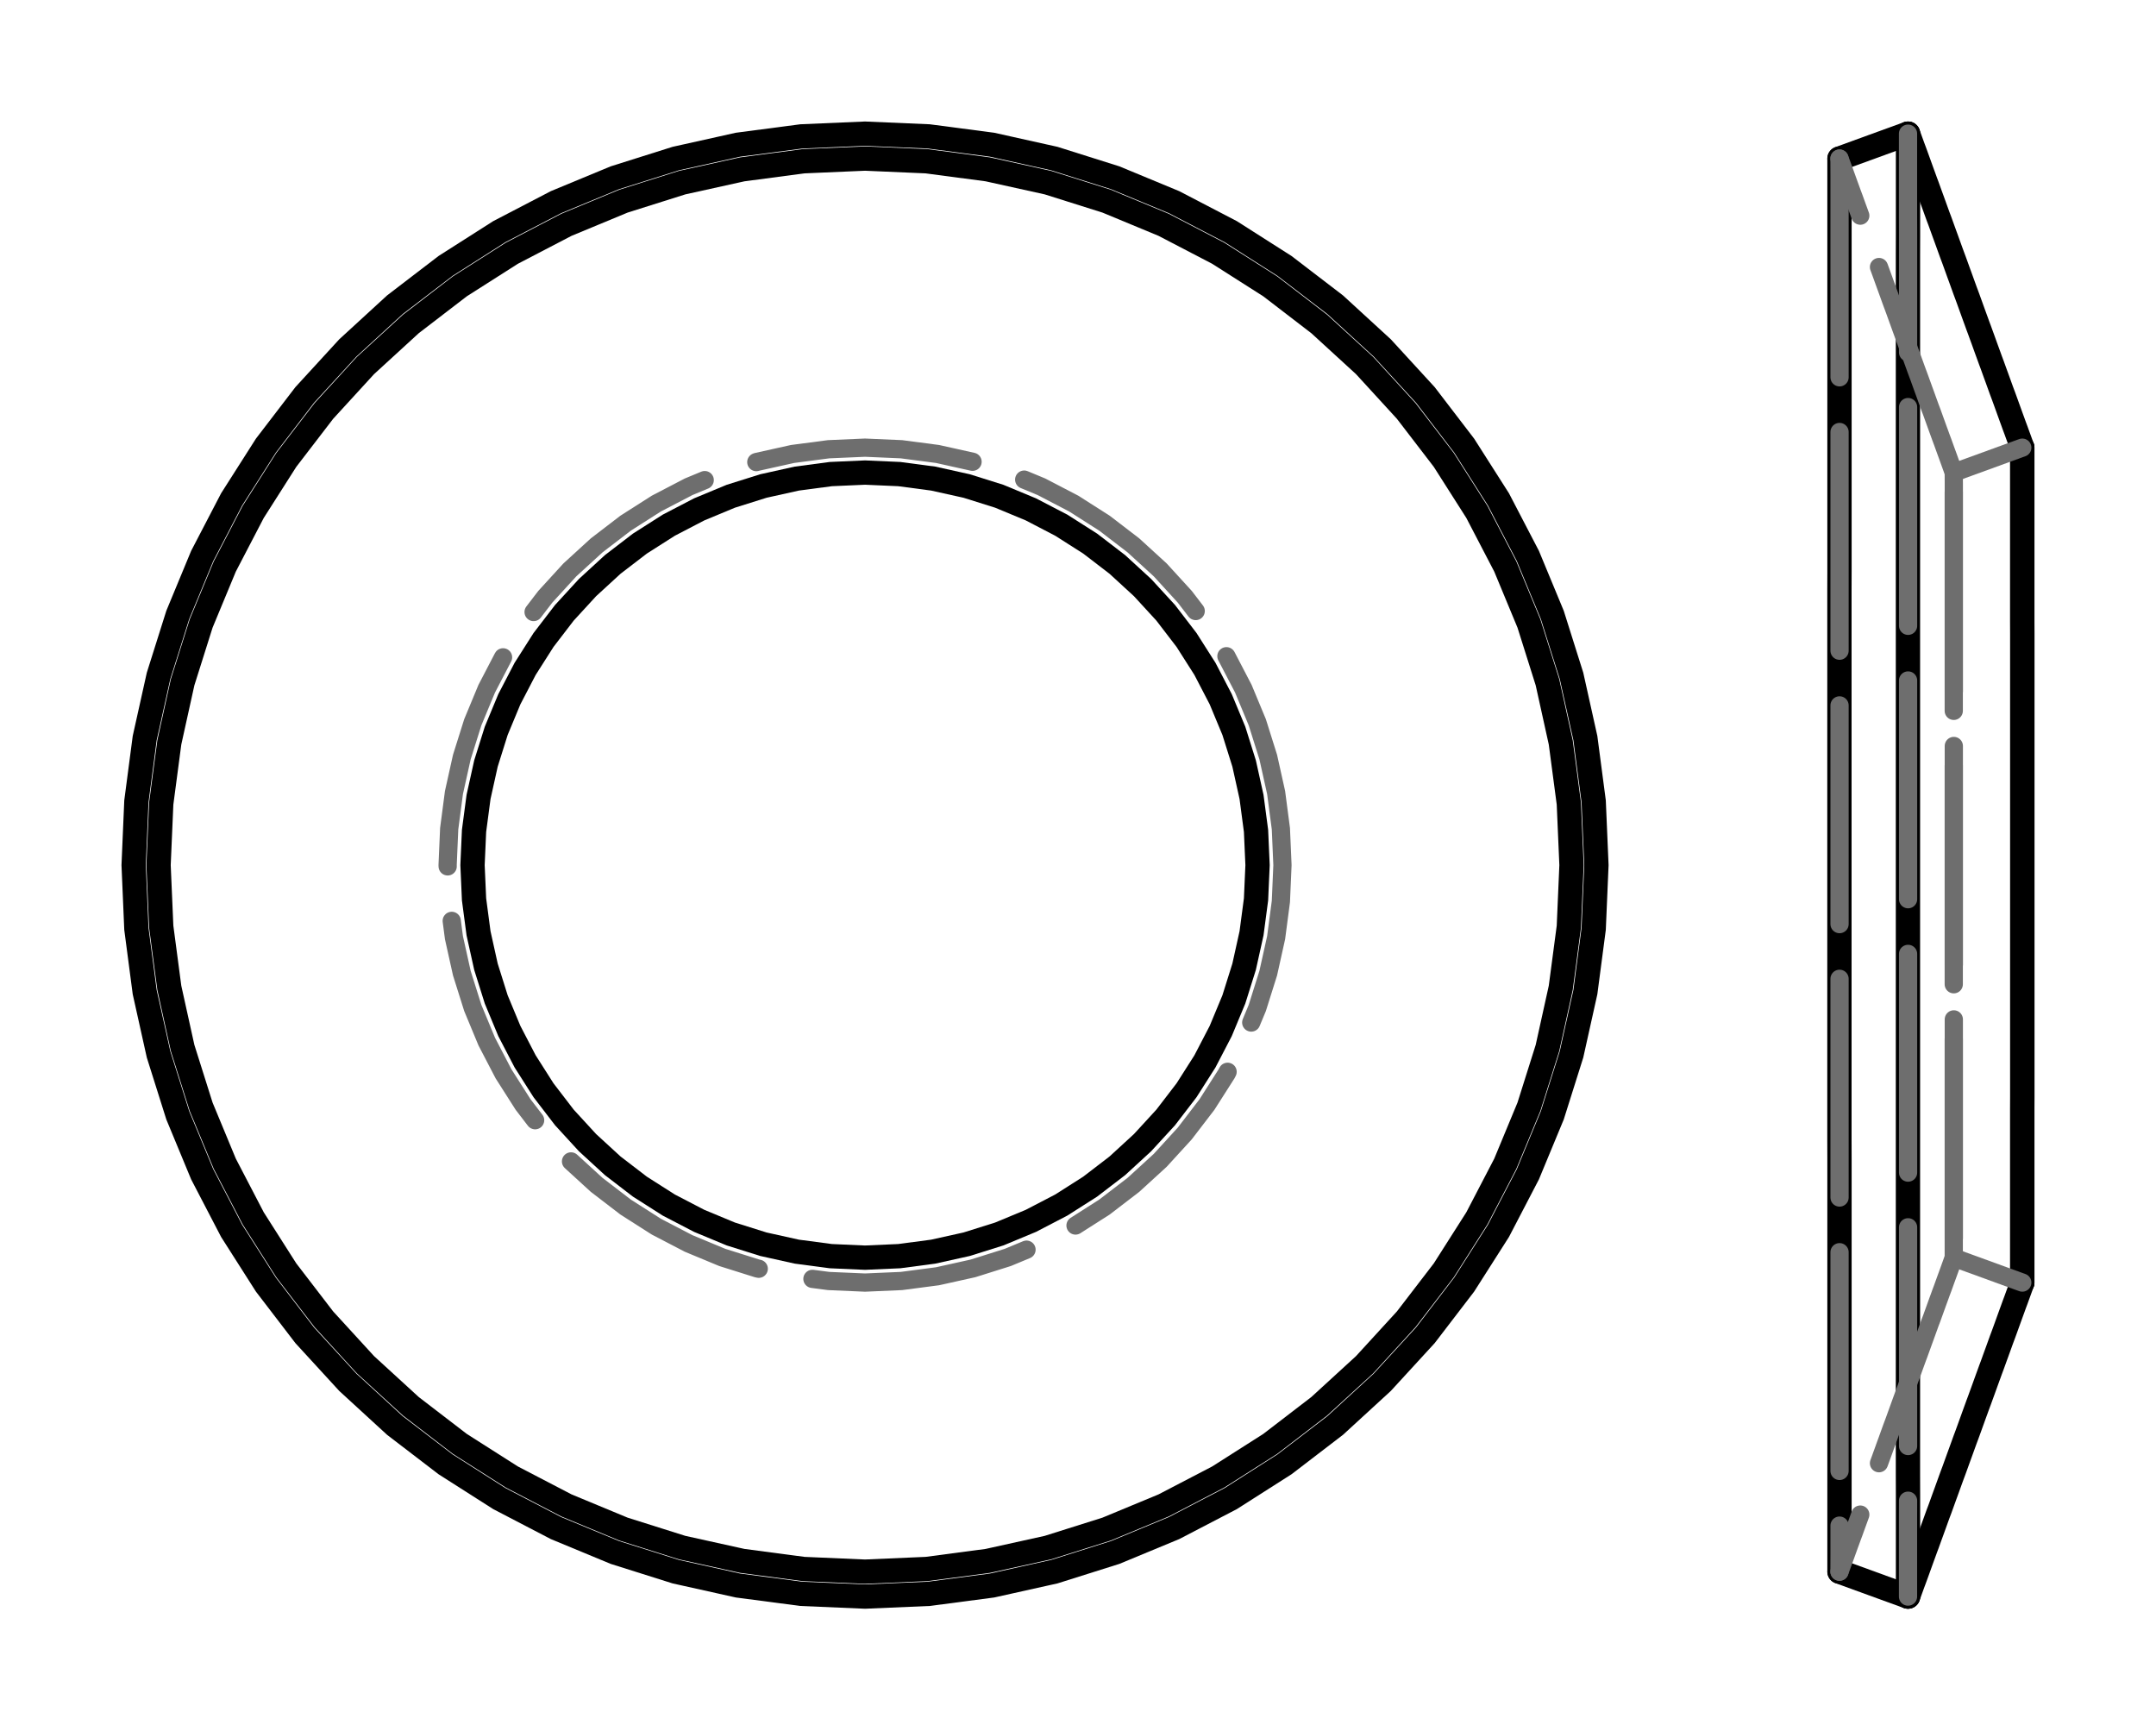
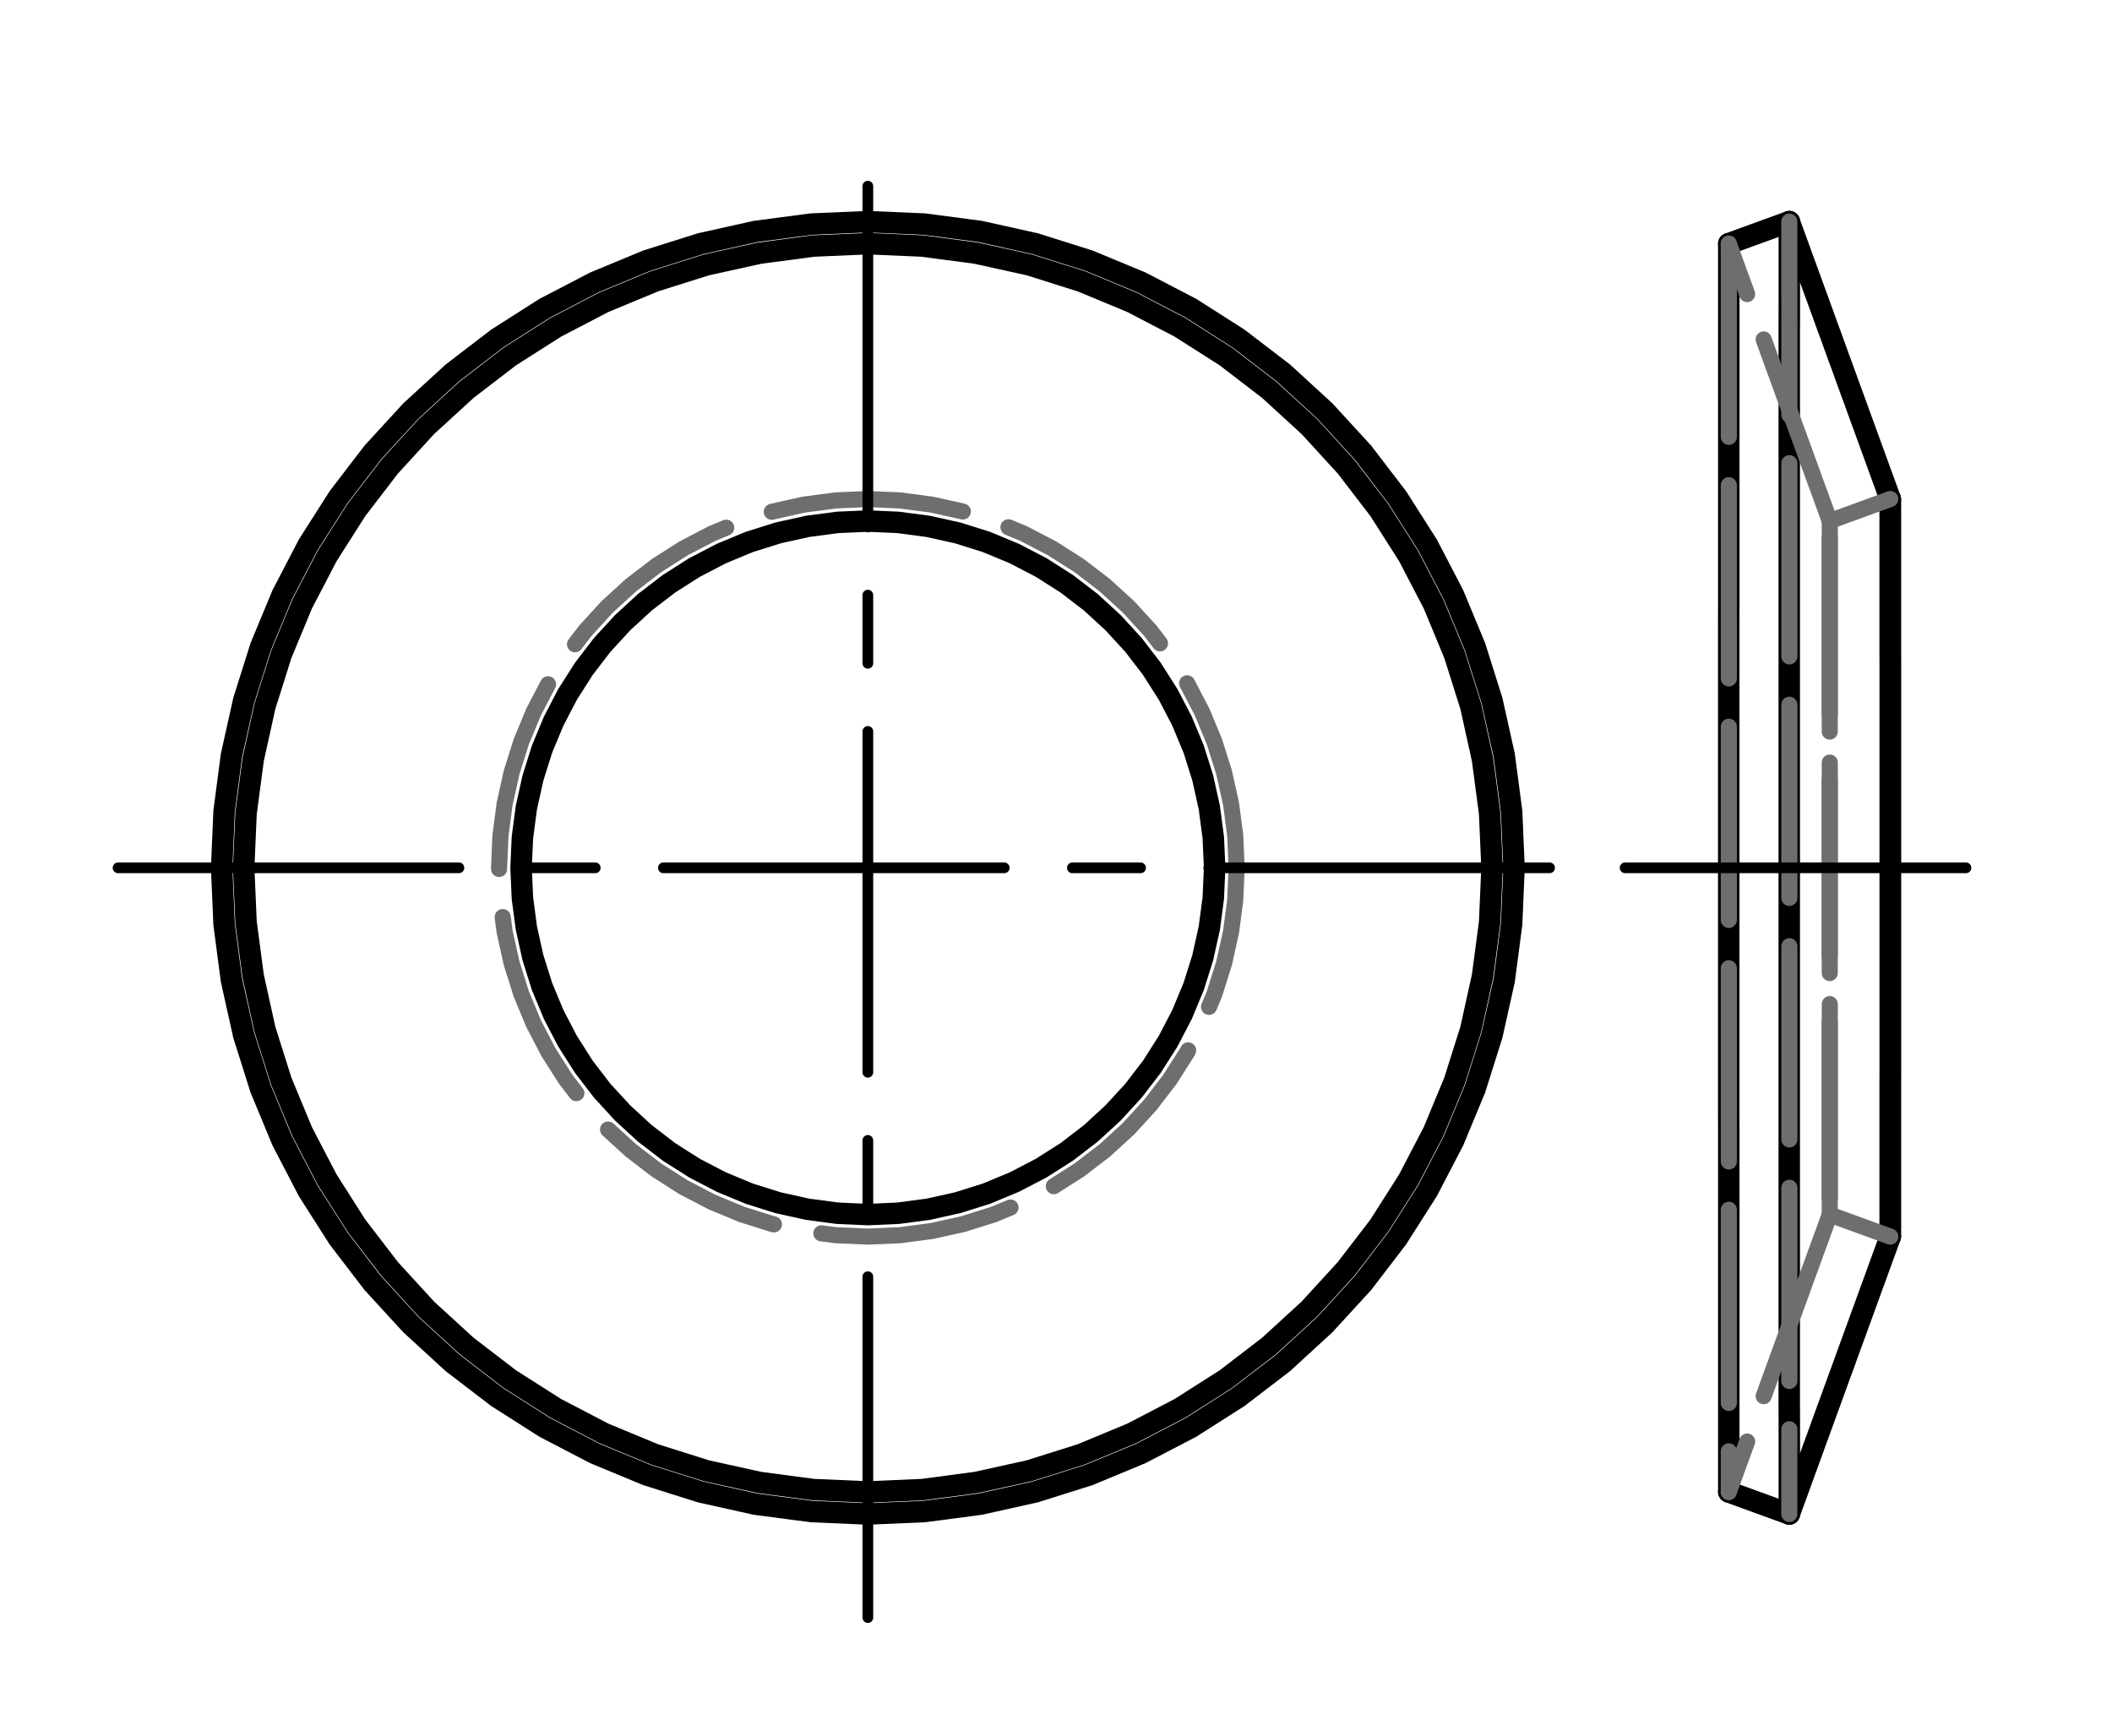
- <svg xmlns="http://www.w3.org/2000/svg" width="35.489mm" height="28.479mm" viewBox="-14.239 -14.239 35.489 28.479" version="1.1">
+ <svg xmlns="http://www.w3.org/2000/svg" width="39.349mm" height="32.339mm" viewBox="-16.169 -16.169 39.349 32.339" version="1.1">
  <g transform="scale(1,-1)" stroke-linecap="round">
    <g fill="none" stroke="rgb(0,0,0)" stroke-width="0.4" id="Visible">
      <path d="M 6.461,0.0 L 6.436,0.563 L 6.362,1.122 L 6.24,1.672 L 6.071,2.21 L 5.855,2.73 L 5.595,3.23 L 5.292,3.706 L 4.949,4.153 L 4.568,4.568 L 4.153,4.949 L 3.706,5.292 L 3.23,5.595 L 2.73,5.855 L 2.21,6.071 L 1.672,6.24 L 1.122,6.362 L 0.563,6.436 L 0.0,6.461 L -0.563,6.436 L -1.122,6.362 L -1.672,6.24 L -2.21,6.071 L -2.73,5.855 L -3.23,5.595 L -3.706,5.292 L -4.153,4.949 L -4.568,4.568 L -4.949,4.153 L -5.292,3.706 L -5.595,3.23 L -5.855,2.73 L -6.071,2.21 L -6.24,1.672 L -6.362,1.122 L -6.436,0.563 L -6.461,0.0 L -6.436,-0.563 L -6.362,-1.122 L -6.24,-1.672 L -6.071,-2.21 L -5.855,-2.73 L -5.595,-3.23 L -5.292,-3.706 L -4.949,-4.153 L -4.568,-4.568 L -4.153,-4.949 L -3.706,-5.292 L -3.23,-5.595 L -2.73,-5.855 L -2.21,-6.071 L -1.672,-6.24 L -1.122,-6.362 L -0.563,-6.436 L -0.0,-6.461 L 0.563,-6.436 L 1.122,-6.362 L 1.672,-6.24 L 2.21,-6.071 L 2.73,-5.855 L 3.23,-5.595 L 3.706,-5.292 L 4.153,-4.949 L 4.568,-4.568 L 4.949,-4.153 L 5.292,-3.706 L 5.595,-3.23 L 5.855,-2.73 L 6.071,-2.21 L 6.24,-1.672 L 6.362,-1.122 L 6.436,-0.563 L 6.461,-0.0" />
      <path d="M 12.039,0.0 L 11.994,1.049 L 11.857,2.091 L 11.629,3.116 L 11.313,4.118 L 10.911,5.088 L 10.426,6.02 L 9.862,6.905 L 9.223,7.739 L 8.513,8.513 L 7.739,9.223 L 6.905,9.862 L 6.02,10.426 L 5.088,10.911 L 4.118,11.313 L 3.116,11.629 L 2.091,11.857 L 1.049,11.994 L -0.0,12.039 L -1.049,11.994 L -2.091,11.857 L -3.116,11.629 L -4.118,11.313 L -5.088,10.911 L -6.02,10.426 L -6.905,9.862 L -7.739,9.223 L -8.513,8.513 L -9.223,7.739 L -9.862,6.905 L -10.426,6.02 L -10.911,5.088 L -11.313,4.118 L -11.629,3.116 L -11.857,2.091 L -11.994,1.049 L -12.039,-0.0 L -11.994,-1.049 L -11.857,-2.091 L -11.629,-3.116 L -11.313,-4.118 L -10.911,-5.088 L -10.426,-6.02 L -9.862,-6.905 L -9.223,-7.739 L -8.513,-8.513 L -7.739,-9.223 L -6.905,-9.862 L -6.02,-10.426 L -5.088,-10.911 L -4.118,-11.313 L -3.116,-11.629 L -2.091,-11.857 L -1.049,-11.994 L 0.0,-12.039 L 1.049,-11.994 L 2.091,-11.857 L 3.116,-11.629 L 4.118,-11.313 L 5.088,-10.911 L 6.02,-10.426 L 6.905,-9.862 L 7.739,-9.223 L 8.513,-8.513 L 9.223,-7.739 L 9.862,-6.905 L 10.426,-6.02 L 10.911,-5.088 L 11.313,-4.118 L 11.629,-3.116 L 11.857,-2.091 L 11.994,-1.049 L 12.039,0.0" />
      <path d="M 11.629,0.0 L 11.585,1.014 L 11.452,2.019 L 11.233,3.01 L 10.928,3.977 L 10.539,4.915 L 10.071,5.814 L 9.526,6.67 L 8.908,7.475 L 8.223,8.223 L 7.475,8.908 L 6.67,9.526 L 5.814,10.071 L 4.915,10.539 L 3.977,10.928 L 3.01,11.233 L 2.019,11.452 L 1.014,11.585 L -0.0,11.629 L -1.014,11.585 L -2.019,11.452 L -3.01,11.233 L -3.977,10.928 L -4.915,10.539 L -5.814,10.071 L -6.67,9.526 L -7.475,8.908 L -8.223,8.223 L -8.908,7.475 L -9.526,6.67 L -10.071,5.814 L -10.539,4.915 L -10.928,3.977 L -11.233,3.01 L -11.452,2.019 L -11.585,1.014 L -11.629,-0.0 L -11.585,-1.014 L -11.452,-2.019 L -11.233,-3.01 L -10.928,-3.977 L -10.539,-4.915 L -10.071,-5.814 L -9.526,-6.67 L -8.908,-7.475 L -8.223,-8.223 L -7.475,-8.908 L -6.67,-9.526 L -5.814,-10.071 L -4.915,-10.539 L -3.977,-10.928 L -3.01,-11.233 L -2.019,-11.452 L -1.014,-11.585 L 0.0,-11.629 L 1.014,-11.585 L 2.019,-11.452 L 3.01,-11.233 L 3.977,-10.928 L 4.915,-10.539 L 5.814,-10.071 L 6.67,-9.526 L 7.475,-8.908 L 8.223,-8.223 L 8.908,-7.475 L 9.526,-6.67 L 10.071,-5.814 L 10.539,-4.915 L 10.928,-3.977 L 11.233,-3.01 L 11.452,-2.019 L 11.585,-1.014 L 11.629,0.0" />
      <path d="M 19.049,6.871 L 19.049,6.68 L 19.049,6.489 L 19.049,6.298 L 19.049,6.108 L 19.049,5.917 L 19.049,5.726 L 19.049,5.535 L 19.049,5.344 L 19.049,5.153 L 19.049,4.962 L 19.049,4.772 L 19.049,4.581 L 19.049,4.39 L 19.049,4.199 L 19.049,4.008 L 19.05,3.817 L 19.05,3.626 L 19.05,3.436 L 19.05,3.245 L 19.05,3.054 L 19.05,2.863 L 19.05,2.672 L 19.05,2.481 L 19.05,2.29 L 19.05,2.099 L 19.05,1.909 L 19.05,1.718 L 19.05,1.527 L 19.05,1.336 L 19.05,1.145 L 19.05,0.954 L 19.05,0.763 L 19.05,0.573 L 19.05,0.382 L 19.05,0.191 L 19.05,0.0 L 19.05,-0.191 L 19.05,-0.382 L 19.05,-0.573 L 19.05,-0.763 L 19.05,-0.954 L 19.05,-1.145 L 19.05,-1.336 L 19.05,-1.527 L 19.05,-1.718 L 19.05,-1.909 L 19.05,-2.099 L 19.05,-2.29 L 19.05,-2.481 L 19.05,-2.672 L 19.05,-2.863 L 19.05,-3.054 L 19.05,-3.245 L 19.05,-3.436 L 19.05,-3.626 L 19.05,-3.817 L 19.049,-4.008 L 19.049,-4.199 L 19.049,-4.39 L 19.049,-4.581 L 19.049,-4.772 L 19.049,-4.962 L 19.049,-5.153 L 19.049,-5.344 L 19.049,-5.535 L 19.049,-5.726 L 19.049,-5.917 L 19.049,-6.108 L 19.049,-6.298 L 19.049,-6.489 L 19.049,-6.68 L 19.049,-6.871" />
      <path d="M 19.049,-6.871 L 19.049,-6.68 L 19.049,-6.489 L 19.049,-6.298 L 19.049,-6.108 L 19.049,-5.917 L 19.049,-5.726 L 19.049,-5.535 L 19.049,-5.344 L 19.049,-5.153 L 19.049,-4.962 L 19.049,-4.772 L 19.049,-4.581 L 19.049,-4.39 L 19.049,-4.199 L 19.049,-4.008 L 19.049,-3.817 L 19.049,-3.626 L 19.049,-3.436 L 19.049,-3.245 L 19.049,-3.054 L 19.049,-2.863 L 19.049,-2.672 L 19.049,-2.481 L 19.049,-2.29 L 19.049,-2.099 L 19.049,-1.909 L 19.049,-1.718 L 19.049,-1.527 L 19.049,-1.336 L 19.049,-1.145 L 19.049,-0.954 L 19.049,-0.763 L 19.049,-0.573 L 19.049,-0.382 L 19.049,-0.191 L 19.049,0.0 L 19.049,0.191 L 19.049,0.382 L 19.049,0.573 L 19.049,0.763 L 19.049,0.954 L 19.049,1.145 L 19.049,1.336 L 19.049,1.527 L 19.049,1.718 L 19.049,1.909 L 19.049,2.099 L 19.049,2.29 L 19.049,2.481 L 19.049,2.672 L 19.049,2.863 L 19.049,3.054 L 19.049,3.245 L 19.049,3.436 L 19.049,3.626 L 19.049,3.817 L 19.049,4.008 L 19.049,4.199 L 19.049,4.39 L 19.049,4.581 L 19.049,4.772 L 19.049,4.962 L 19.049,5.153 L 19.049,5.344 L 19.049,5.535 L 19.049,5.726 L 19.049,5.917 L 19.049,6.108 L 19.049,6.298 L 19.049,6.489 L 19.049,6.68 L 19.049,6.871" />
      <path d="M 17.168,-12.039 L 17.168,-11.705 L 17.168,-11.37 L 17.168,-11.036 L 17.168,-10.702 L 17.168,-10.367 L 17.167,-10.033 L 17.167,-9.698 L 17.167,-9.364 L 17.167,-9.03 L 17.167,-8.695 L 17.167,-8.361 L 17.167,-8.026 L 17.167,-7.692 L 17.167,-7.357 L 17.167,-7.023 L 17.167,-6.689 L 17.167,-6.354 L 17.167,-6.02 L 17.167,-5.685 L 17.167,-5.351 L 17.167,-5.016 L 17.167,-4.682 L 17.167,-4.348 L 17.167,-4.013 L 17.167,-3.679 L 17.167,-3.344 L 17.167,-3.01 L 17.167,-2.675 L 17.167,-2.341 L 17.167,-2.007 L 17.167,-1.672 L 17.167,-1.338 L 17.167,-1.003 L 17.167,-0.669 L 17.167,-0.334 L 17.167,0.0 L 17.167,0.334 L 17.167,0.669 L 17.167,1.003 L 17.167,1.338 L 17.167,1.672 L 17.167,2.007 L 17.167,2.341 L 17.167,2.675 L 17.167,3.01 L 17.167,3.344 L 17.167,3.679 L 17.167,4.013 L 17.167,4.348 L 17.167,4.682 L 17.167,5.016 L 17.167,5.351 L 17.167,5.685 L 17.167,6.02 L 17.167,6.354 L 17.167,6.689 L 17.167,7.023 L 17.167,7.357 L 17.167,7.692 L 17.167,8.026 L 17.167,8.361 L 17.167,8.695 L 17.167,9.03 L 17.167,9.364 L 17.167,9.698 L 17.167,10.033 L 17.168,10.367 L 17.168,10.702 L 17.168,11.036 L 17.168,11.37 L 17.168,11.705 L 17.168,12.039" />
      <path d="M 16.04,-11.629 L 16.04,-11.306 L 16.04,-10.983 L 16.04,-10.66 L 16.04,-10.337 L 16.04,-10.014 L 16.04,-9.691 L 16.04,-9.368 L 16.04,-9.045 L 16.04,-8.722 L 16.04,-8.399 L 16.04,-8.076 L 16.04,-7.753 L 16.04,-7.43 L 16.04,-7.107 L 16.04,-6.784 L 16.04,-6.46 L 16.04,-6.138 L 16.04,-5.814 L 16.04,-5.491 L 16.04,-5.168 L 16.04,-4.845 L 16.039,-4.522 L 16.039,-4.199 L 16.039,-3.876 L 16.039,-3.553 L 16.039,-3.23 L 16.039,-2.907 L 16.039,-2.584 L 16.039,-2.261 L 16.039,-1.938 L 16.039,-1.615 L 16.039,-1.292 L 16.039,-0.969 L 16.039,-0.646 L 16.039,-0.323 L 16.039,0.0 L 16.039,0.323 L 16.039,0.646 L 16.039,0.969 L 16.039,1.292 L 16.039,1.615 L 16.039,1.938 L 16.039,2.261 L 16.039,2.584 L 16.039,2.907 L 16.039,3.23 L 16.039,3.553 L 16.039,3.876 L 16.039,4.199 L 16.039,4.522 L 16.04,4.845 L 16.04,5.168 L 16.04,5.491 L 16.04,5.814 L 16.04,6.138 L 16.04,6.46 L 16.04,6.784 L 16.04,7.107 L 16.04,7.43 L 16.04,7.753 L 16.04,8.076 L 16.04,8.399 L 16.04,8.722 L 16.04,9.045 L 16.04,9.368 L 16.04,9.691 L 16.04,10.014 L 16.04,10.337 L 16.04,10.66 L 16.04,10.983 L 16.04,11.306 L 16.04,11.629" />
      <path d="M 19.049,6.871 L 19.023,6.943 L 18.997,7.015 L 18.971,7.086 L 18.945,7.158 L 18.918,7.23 L 18.892,7.302 L 18.866,7.373 L 18.84,7.445 L 18.814,7.517 L 18.788,7.589 L 18.762,7.661 L 18.736,7.732 L 18.709,7.804 L 18.683,7.876 L 18.657,7.948 L 18.631,8.02 L 18.605,8.091 L 18.579,8.163 L 18.553,8.235 L 18.526,8.307 L 18.5,8.379 L 18.474,8.45 L 18.448,8.522 L 18.422,8.594 L 18.396,8.666 L 18.37,8.737 L 18.344,8.809 L 18.317,8.881 L 18.291,8.953 L 18.265,9.024 L 18.239,9.096 L 18.213,9.168 L 18.187,9.24 L 18.161,9.312 L 18.135,9.383 L 18.108,9.455 L 18.082,9.527 L 18.056,9.599 L 18.03,9.671 L 18.004,9.742 L 17.978,9.814 L 17.952,9.886 L 17.926,9.958 L 17.899,10.03 L 17.873,10.101 L 17.847,10.173 L 17.821,10.245 L 17.795,10.317 L 17.769,10.388 L 17.743,10.46 L 17.717,10.532 L 17.691,10.604 L 17.664,10.675 L 17.638,10.747 L 17.612,10.819 L 17.586,10.891 L 17.56,10.963 L 17.534,11.034 L 17.508,11.106 L 17.482,11.178 L 17.455,11.25 L 17.429,11.322 L 17.403,11.393 L 17.377,11.465 L 17.351,11.537 L 17.325,11.609 L 17.299,11.681 L 17.273,11.752 L 17.246,11.824 L 17.22,11.896 L 17.194,11.968 L 17.168,12.039" />
      <path d="M 19.049,-6.871 L 19.023,-6.943 L 18.997,-7.015 L 18.971,-7.086 L 18.945,-7.158 L 18.918,-7.23 L 18.892,-7.302 L 18.866,-7.373 L 18.84,-7.445 L 18.814,-7.517 L 18.788,-7.589 L 18.762,-7.661 L 18.736,-7.732 L 18.709,-7.804 L 18.683,-7.876 L 18.657,-7.948 L 18.631,-8.02 L 18.605,-8.091 L 18.579,-8.163 L 18.553,-8.235 L 18.526,-8.307 L 18.5,-8.379 L 18.474,-8.45 L 18.448,-8.522 L 18.422,-8.594 L 18.396,-8.666 L 18.37,-8.737 L 18.344,-8.809 L 18.317,-8.881 L 18.291,-8.953 L 18.265,-9.024 L 18.239,-9.096 L 18.213,-9.168 L 18.187,-9.24 L 18.161,-9.312 L 18.135,-9.383 L 18.108,-9.455 L 18.082,-9.527 L 18.056,-9.599 L 18.03,-9.671 L 18.004,-9.742 L 17.978,-9.814 L 17.952,-9.886 L 17.926,-9.958 L 17.899,-10.03 L 17.873,-10.101 L 17.847,-10.173 L 17.821,-10.245 L 17.795,-10.317 L 17.769,-10.388 L 17.743,-10.46 L 17.717,-10.532 L 17.691,-10.604 L 17.664,-10.675 L 17.638,-10.747 L 17.612,-10.819 L 17.586,-10.891 L 17.56,-10.963 L 17.534,-11.034 L 17.508,-11.106 L 17.482,-11.178 L 17.455,-11.25 L 17.429,-11.322 L 17.403,-11.393 L 17.377,-11.465 L 17.351,-11.537 L 17.325,-11.609 L 17.299,-11.681 L 17.273,-11.752 L 17.246,-11.824 L 17.22,-11.896 L 17.194,-11.968 L 17.168,-12.039" />
      <path d="M 16.04,11.629 L 16.056,11.635 L 16.072,11.64 L 16.087,11.646 L 16.103,11.652 L 16.119,11.657 L 16.134,11.663 L 16.15,11.669 L 16.166,11.675 L 16.181,11.68 L 16.197,11.686 L 16.213,11.692 L 16.228,11.697 L 16.244,11.703 L 16.26,11.709 L 16.275,11.714 L 16.291,11.72 L 16.307,11.726 L 16.322,11.732 L 16.338,11.737 L 16.354,11.743 L 16.369,11.749 L 16.385,11.754 L 16.401,11.76 L 16.416,11.766 L 16.432,11.771 L 16.448,11.777 L 16.463,11.783 L 16.479,11.789 L 16.494,11.794 L 16.51,11.8 L 16.526,11.806 L 16.541,11.811 L 16.557,11.817 L 16.573,11.823 L 16.588,11.829 L 16.604,11.834 L 16.62,11.84 L 16.636,11.846 L 16.651,11.851 L 16.667,11.857 L 16.683,11.863 L 16.698,11.868 L 16.714,11.874 L 16.729,11.88 L 16.745,11.886 L 16.761,11.891 L 16.776,11.897 L 16.792,11.903 L 16.808,11.908 L 16.823,11.914 L 16.839,11.92 L 16.855,11.925 L 16.87,11.931 L 16.886,11.937 L 16.902,11.943 L 16.917,11.948 L 16.933,11.954 L 16.949,11.96 L 16.964,11.965 L 16.98,11.971 L 16.996,11.977 L 17.011,11.982 L 17.027,11.988 L 17.043,11.994 L 17.058,11.999 L 17.074,12.005 L 17.09,12.011 L 17.105,12.017 L 17.121,12.022 L 17.137,12.028 L 17.152,12.034 L 17.168,12.039" />
      <path d="M 16.04,-11.629 L 16.056,-11.635 L 16.072,-11.64 L 16.087,-11.646 L 16.103,-11.652 L 16.119,-11.657 L 16.134,-11.663 L 16.15,-11.669 L 16.166,-11.675 L 16.181,-11.68 L 16.197,-11.686 L 16.213,-11.692 L 16.228,-11.697 L 16.244,-11.703 L 16.26,-11.709 L 16.275,-11.714 L 16.291,-11.72 L 16.307,-11.726 L 16.322,-11.732 L 16.338,-11.737 L 16.354,-11.743 L 16.369,-11.749 L 16.385,-11.754 L 16.401,-11.76 L 16.416,-11.766 L 16.432,-11.771 L 16.448,-11.777 L 16.463,-11.783 L 16.479,-11.789 L 16.494,-11.794 L 16.51,-11.8 L 16.526,-11.806 L 16.541,-11.811 L 16.557,-11.817 L 16.573,-11.823 L 16.588,-11.829 L 16.604,-11.834 L 16.62,-11.84 L 16.636,-11.846 L 16.651,-11.851 L 16.667,-11.857 L 16.683,-11.863 L 16.698,-11.868 L 16.714,-11.874 L 16.729,-11.88 L 16.745,-11.886 L 16.761,-11.891 L 16.776,-11.897 L 16.792,-11.903 L 16.808,-11.908 L 16.823,-11.914 L 16.839,-11.92 L 16.855,-11.925 L 16.87,-11.931 L 16.886,-11.937 L 16.902,-11.943 L 16.917,-11.948 L 16.933,-11.954 L 16.949,-11.96 L 16.964,-11.965 L 16.98,-11.971 L 16.996,-11.977 L 17.011,-11.982 L 17.027,-11.988 L 17.043,-11.994 L 17.058,-11.999 L 17.074,-12.005 L 17.09,-12.011 L 17.105,-12.017 L 17.121,-12.022 L 17.137,-12.028 L 17.152,-12.034 L 17.168,-12.039" />
    </g>
    <g fill="none" stroke="rgb(110,110,110)" stroke-width="0.3" id="Hidden" stroke-dasharray="3.6 0.9">
      <path d="M 6.871,0.0 L 6.845,0.599 L 6.767,1.193 L 6.637,1.778 L 6.457,2.35 L 6.227,2.904 L 5.95,3.436 L 5.628,3.941 L 5.263,4.417 L 4.859,4.859 L 4.417,5.263 L 3.941,5.628 L 3.436,5.95 L 2.904,6.227 L 2.35,6.457 L 1.778,6.637 L 1.193,6.767 L 0.599,6.845 L 0.0,6.871 L -0.599,6.845 L -1.193,6.767 L -1.778,6.637 L -2.35,6.457 L -2.904,6.227 L -3.436,5.95 L -3.941,5.628 L -4.417,5.263 L -4.859,4.859 L -5.263,4.417 L -5.628,3.941 L -5.95,3.436 L -6.227,2.904 L -6.457,2.35 L -6.637,1.778 L -6.767,1.193 L -6.845,0.599 L -6.871,0.0 L -6.845,-0.599 L -6.767,-1.193 L -6.637,-1.778 L -6.457,-2.35 L -6.227,-2.904 L -5.95,-3.436 L -5.628,-3.941 L -5.263,-4.417 L -4.859,-4.859 L -4.417,-5.263 L -3.941,-5.628 L -3.436,-5.95 L -2.904,-6.227 L -2.35,-6.457 L -1.778,-6.637 L -1.193,-6.767 L -0.599,-6.845 L -0.0,-6.871 L 0.599,-6.845 L 1.193,-6.767 L 1.778,-6.637 L 2.35,-6.457 L 2.904,-6.227 L 3.436,-5.95 L 3.941,-5.628 L 4.417,-5.263 L 4.859,-4.859 L 5.263,-4.417 L 5.628,-3.941 L 5.95,-3.436 L 6.227,-2.904 L 6.457,-2.35 L 6.637,-1.778 L 6.767,-1.193 L 6.845,-0.599 L 6.871,-0.0" />
      <path d="M 17.921,6.461 L 17.922,6.281 L 17.922,6.102 L 17.922,5.922 L 17.922,5.743 L 17.922,5.563 L 17.922,5.384 L 17.922,5.204 L 17.922,5.025 L 17.922,4.846 L 17.922,4.666 L 17.922,4.487 L 17.922,4.307 L 17.922,4.128 L 17.922,3.948 L 17.922,3.769 L 17.922,3.589 L 17.922,3.41 L 17.922,3.23 L 17.922,3.051 L 17.922,2.871 L 17.922,2.692 L 17.922,2.513 L 17.922,2.333 L 17.922,2.154 L 17.922,1.974 L 17.922,1.795 L 17.922,1.615 L 17.922,1.436 L 17.922,1.256 L 17.922,1.077 L 17.922,0.897 L 17.922,0.718 L 17.922,0.538 L 17.922,0.359 L 17.922,0.179 L 17.922,0.0 L 17.922,-0.179 L 17.922,-0.359 L 17.922,-0.538 L 17.922,-0.718 L 17.922,-0.897 L 17.922,-1.077 L 17.922,-1.256 L 17.922,-1.436 L 17.922,-1.615 L 17.922,-1.795 L 17.922,-1.974 L 17.922,-2.154 L 17.922,-2.333 L 17.922,-2.513 L 17.922,-2.692 L 17.922,-2.871 L 17.922,-3.051 L 17.922,-3.23 L 17.922,-3.41 L 17.922,-3.589 L 17.922,-3.769 L 17.922,-3.948 L 17.922,-4.128 L 17.922,-4.307 L 17.922,-4.487 L 17.922,-4.666 L 17.922,-4.846 L 17.922,-5.025 L 17.922,-5.204 L 17.922,-5.384 L 17.922,-5.563 L 17.922,-5.743 L 17.922,-5.922 L 17.922,-6.102 L 17.922,-6.281 L 17.921,-6.461" />
      <path d="M 17.921,-6.461 L 17.921,-6.281 L 17.921,-6.102 L 17.921,-5.922 L 17.921,-5.743 L 17.921,-5.563 L 17.921,-5.384 L 17.921,-5.204 L 17.921,-5.025 L 17.921,-4.846 L 17.921,-4.666 L 17.921,-4.487 L 17.921,-4.307 L 17.921,-4.128 L 17.921,-3.948 L 17.921,-3.769 L 17.921,-3.589 L 17.921,-3.41 L 17.921,-3.23 L 17.921,-3.051 L 17.921,-2.871 L 17.921,-2.692 L 17.921,-2.513 L 17.921,-2.333 L 17.921,-2.154 L 17.921,-1.974 L 17.921,-1.795 L 17.921,-1.615 L 17.921,-1.436 L 17.921,-1.256 L 17.921,-1.077 L 17.921,-0.897 L 17.921,-0.718 L 17.921,-0.538 L 17.921,-0.359 L 17.921,-0.179 L 17.921,0.0 L 17.921,0.179 L 17.921,0.359 L 17.921,0.538 L 17.921,0.718 L 17.921,0.897 L 17.921,1.077 L 17.921,1.256 L 17.921,1.436 L 17.921,1.615 L 17.921,1.795 L 17.921,1.974 L 17.921,2.154 L 17.921,2.333 L 17.921,2.513 L 17.921,2.692 L 17.921,2.871 L 17.921,3.051 L 17.921,3.23 L 17.921,3.41 L 17.921,3.589 L 17.921,3.769 L 17.921,3.948 L 17.921,4.128 L 17.921,4.307 L 17.921,4.487 L 17.921,4.666 L 17.921,4.846 L 17.921,5.025 L 17.921,5.204 L 17.921,5.384 L 17.921,5.563 L 17.921,5.743 L 17.921,5.922 L 17.921,6.102 L 17.921,6.281 L 17.921,6.461" />
      <path d="M 17.168,12.039 L 17.168,11.705 L 17.168,11.37 L 17.168,11.036 L 17.168,10.702 L 17.169,10.367 L 17.169,10.033 L 17.169,9.698 L 17.169,9.364 L 17.169,9.03 L 17.169,8.695 L 17.169,8.361 L 17.169,8.026 L 17.169,7.692 L 17.169,7.357 L 17.169,7.023 L 17.169,6.689 L 17.169,6.354 L 17.169,6.02 L 17.169,5.685 L 17.169,5.351 L 17.169,5.016 L 17.169,4.682 L 17.169,4.348 L 17.169,4.013 L 17.169,3.679 L 17.169,3.344 L 17.169,3.01 L 17.169,2.675 L 17.169,2.341 L 17.169,2.007 L 17.169,1.672 L 17.169,1.338 L 17.169,1.003 L 17.169,0.669 L 17.169,0.334 L 17.169,0.0 L 17.169,-0.334 L 17.169,-0.669 L 17.169,-1.003 L 17.169,-1.338 L 17.169,-1.672 L 17.169,-2.007 L 17.169,-2.341 L 17.169,-2.675 L 17.169,-3.01 L 17.169,-3.344 L 17.169,-3.679 L 17.169,-4.013 L 17.169,-4.348 L 17.169,-4.682 L 17.169,-5.016 L 17.169,-5.351 L 17.169,-5.685 L 17.169,-6.02 L 17.169,-6.354 L 17.169,-6.689 L 17.169,-7.023 L 17.169,-7.357 L 17.169,-7.692 L 17.169,-8.026 L 17.169,-8.361 L 17.169,-8.695 L 17.169,-9.03 L 17.169,-9.364 L 17.169,-9.698 L 17.169,-10.033 L 17.169,-10.367 L 17.168,-10.702 L 17.168,-11.036 L 17.168,-11.37 L 17.168,-11.705 L 17.168,-12.039" />
      <path d="M 16.04,11.629 L 16.041,11.306 L 16.041,10.983 L 16.041,10.66 L 16.041,10.337 L 16.041,10.014 L 16.041,9.691 L 16.041,9.368 L 16.041,9.045 L 16.041,8.722 L 16.041,8.399 L 16.041,8.076 L 16.041,7.753 L 16.041,7.43 L 16.041,7.107 L 16.041,6.784 L 16.041,6.46 L 16.041,6.138 L 16.041,5.814 L 16.041,5.491 L 16.041,5.168 L 16.041,4.845 L 16.041,4.522 L 16.041,4.199 L 16.041,3.876 L 16.041,3.553 L 16.041,3.23 L 16.041,2.907 L 16.041,2.584 L 16.041,2.261 L 16.041,1.938 L 16.041,1.615 L 16.041,1.292 L 16.041,0.969 L 16.041,0.646 L 16.041,0.323 L 16.041,0.0 L 16.041,-0.323 L 16.041,-0.646 L 16.041,-0.969 L 16.041,-1.292 L 16.041,-1.615 L 16.041,-1.938 L 16.041,-2.261 L 16.041,-2.584 L 16.041,-2.907 L 16.041,-3.23 L 16.041,-3.553 L 16.041,-3.876 L 16.041,-4.199 L 16.041,-4.522 L 16.041,-4.845 L 16.041,-5.168 L 16.041,-5.491 L 16.041,-5.814 L 16.041,-6.138 L 16.041,-6.46 L 16.041,-6.784 L 16.041,-7.107 L 16.041,-7.43 L 16.041,-7.753 L 16.041,-8.076 L 16.041,-8.399 L 16.041,-8.722 L 16.041,-9.045 L 16.041,-9.368 L 16.041,-9.691 L 16.041,-10.014 L 16.041,-10.337 L 16.041,-10.66 L 16.041,-10.983 L 16.041,-11.306 L 16.04,-11.629" />
      <path d="M 17.921,6.461 L 17.937,6.466 L 17.953,6.472 L 17.968,6.478 L 17.984,6.483 L 18,6.489 L 18.015,6.495 L 18.031,6.5 L 18.047,6.506 L 18.062,6.512 L 18.078,6.518 L 18.094,6.523 L 18.109,6.529 L 18.125,6.535 L 18.141,6.54 L 18.156,6.546 L 18.172,6.552 L 18.188,6.558 L 18.203,6.563 L 18.219,6.569 L 18.235,6.575 L 18.25,6.58 L 18.266,6.586 L 18.282,6.592 L 18.297,6.597 L 18.313,6.603 L 18.329,6.609 L 18.344,6.614 L 18.36,6.62 L 18.376,6.626 L 18.391,6.632 L 18.407,6.637 L 18.423,6.643 L 18.438,6.649 L 18.454,6.654 L 18.47,6.66 L 18.485,6.666 L 18.501,6.671 L 18.517,6.677 L 18.532,6.683 L 18.548,6.689 L 18.564,6.694 L 18.579,6.7 L 18.595,6.706 L 18.611,6.711 L 18.626,6.717 L 18.642,6.723 L 18.657,6.729 L 18.673,6.734 L 18.689,6.74 L 18.704,6.746 L 18.72,6.751 L 18.736,6.757 L 18.752,6.763 L 18.767,6.769 L 18.783,6.774 L 18.799,6.78 L 18.814,6.786 L 18.83,6.791 L 18.846,6.797 L 18.861,6.803 L 18.877,6.808 L 18.892,6.814 L 18.908,6.82 L 18.924,6.825 L 18.939,6.831 L 18.955,6.837 L 18.971,6.843 L 18.986,6.848 L 19.002,6.854 L 19.018,6.86 L 19.033,6.865 L 19.049,6.871" />
      <path d="M 17.921,-6.461 L 17.937,-6.466 L 17.953,-6.472 L 17.968,-6.478 L 17.984,-6.483 L 18,-6.489 L 18.015,-6.495 L 18.031,-6.5 L 18.047,-6.506 L 18.062,-6.512 L 18.078,-6.518 L 18.094,-6.523 L 18.109,-6.529 L 18.125,-6.535 L 18.141,-6.54 L 18.156,-6.546 L 18.172,-6.552 L 18.188,-6.558 L 18.203,-6.563 L 18.219,-6.569 L 18.235,-6.575 L 18.25,-6.58 L 18.266,-6.586 L 18.282,-6.592 L 18.297,-6.597 L 18.313,-6.603 L 18.329,-6.609 L 18.344,-6.614 L 18.36,-6.62 L 18.376,-6.626 L 18.391,-6.632 L 18.407,-6.637 L 18.423,-6.643 L 18.438,-6.649 L 18.454,-6.654 L 18.47,-6.66 L 18.485,-6.666 L 18.501,-6.671 L 18.517,-6.677 L 18.532,-6.683 L 18.548,-6.689 L 18.564,-6.694 L 18.579,-6.7 L 18.595,-6.706 L 18.611,-6.711 L 18.626,-6.717 L 18.642,-6.723 L 18.657,-6.729 L 18.673,-6.734 L 18.689,-6.74 L 18.704,-6.746 L 18.72,-6.751 L 18.736,-6.757 L 18.752,-6.763 L 18.767,-6.769 L 18.783,-6.774 L 18.799,-6.78 L 18.814,-6.786 L 18.83,-6.791 L 18.846,-6.797 L 18.861,-6.803 L 18.877,-6.808 L 18.892,-6.814 L 18.908,-6.82 L 18.924,-6.825 L 18.939,-6.831 L 18.955,-6.837 L 18.971,-6.843 L 18.986,-6.848 L 19.002,-6.854 L 19.018,-6.86 L 19.033,-6.865 L 19.049,-6.871" />
      <path d="M 17.921,6.461 L 17.895,6.532 L 17.869,6.604 L 17.843,6.676 L 17.817,6.748 L 17.791,6.819 L 17.765,6.891 L 17.739,6.963 L 17.712,7.035 L 17.686,7.107 L 17.66,7.178 L 17.634,7.25 L 17.608,7.322 L 17.582,7.394 L 17.556,7.466 L 17.529,7.537 L 17.503,7.609 L 17.477,7.681 L 17.451,7.753 L 17.425,7.824 L 17.399,7.896 L 17.373,7.968 L 17.347,8.04 L 17.32,8.112 L 17.294,8.183 L 17.268,8.255 L 17.242,8.327 L 17.216,8.399 L 17.19,8.47 L 17.164,8.542 L 17.138,8.614 L 17.111,8.686 L 17.085,8.758 L 17.059,8.829 L 17.033,8.901 L 17.007,8.973 L 16.981,9.045 L 16.955,9.117 L 16.929,9.188 L 16.902,9.26 L 16.876,9.332 L 16.85,9.404 L 16.824,9.476 L 16.798,9.547 L 16.772,9.619 L 16.746,9.691 L 16.72,9.763 L 16.694,9.834 L 16.667,9.906 L 16.641,9.978 L 16.615,10.05 L 16.589,10.121 L 16.563,10.193 L 16.537,10.265 L 16.511,10.337 L 16.485,10.409 L 16.458,10.48 L 16.432,10.552 L 16.406,10.624 L 16.38,10.696 L 16.354,10.768 L 16.328,10.839 L 16.302,10.911 L 16.276,10.983 L 16.249,11.055 L 16.223,11.127 L 16.197,11.198 L 16.171,11.27 L 16.145,11.342 L 16.119,11.414 L 16.093,11.485 L 16.067,11.557 L 16.04,11.629" />
      <path d="M 17.921,-6.461 L 17.895,-6.532 L 17.869,-6.604 L 17.843,-6.676 L 17.817,-6.748 L 17.791,-6.819 L 17.765,-6.891 L 17.739,-6.963 L 17.712,-7.035 L 17.686,-7.107 L 17.66,-7.178 L 17.634,-7.25 L 17.608,-7.322 L 17.582,-7.394 L 17.556,-7.466 L 17.529,-7.537 L 17.503,-7.609 L 17.477,-7.681 L 17.451,-7.753 L 17.425,-7.824 L 17.399,-7.896 L 17.373,-7.968 L 17.347,-8.04 L 17.32,-8.112 L 17.294,-8.183 L 17.268,-8.255 L 17.242,-8.327 L 17.216,-8.399 L 17.19,-8.47 L 17.164,-8.542 L 17.138,-8.614 L 17.111,-8.686 L 17.085,-8.758 L 17.059,-8.829 L 17.033,-8.901 L 17.007,-8.973 L 16.981,-9.045 L 16.955,-9.117 L 16.929,-9.188 L 16.902,-9.26 L 16.876,-9.332 L 16.85,-9.404 L 16.824,-9.476 L 16.798,-9.547 L 16.772,-9.619 L 16.746,-9.691 L 16.72,-9.763 L 16.694,-9.834 L 16.667,-9.906 L 16.641,-9.978 L 16.615,-10.05 L 16.589,-10.121 L 16.563,-10.193 L 16.537,-10.265 L 16.511,-10.337 L 16.485,-10.409 L 16.458,-10.48 L 16.432,-10.552 L 16.406,-10.624 L 16.38,-10.696 L 16.354,-10.768 L 16.328,-10.839 L 16.302,-10.911 L 16.276,-10.983 L 16.249,-11.055 L 16.223,-11.127 L 16.197,-11.198 L 16.171,-11.27 L 16.145,-11.342 L 16.119,-11.414 L 16.093,-11.485 L 16.067,-11.557 L 16.04,-11.629" />
    </g>
+     <g fill="none" stroke="rgb(0,0,0)" stroke-width="0.2" id="Center" stroke-dasharray="6.35 1.27 1.27 1.27">
+       <line x1="-13.969" y1="0.0" x2="13.969" y2="0.0" />
+       <line x1="0.0" y1="-13.969" x2="0.0" y2="13.969" />
+       <line x1="14.109" y1="0.0" x2="20.98" y2="0.0" />
+     </g>
  </g>
</svg>
